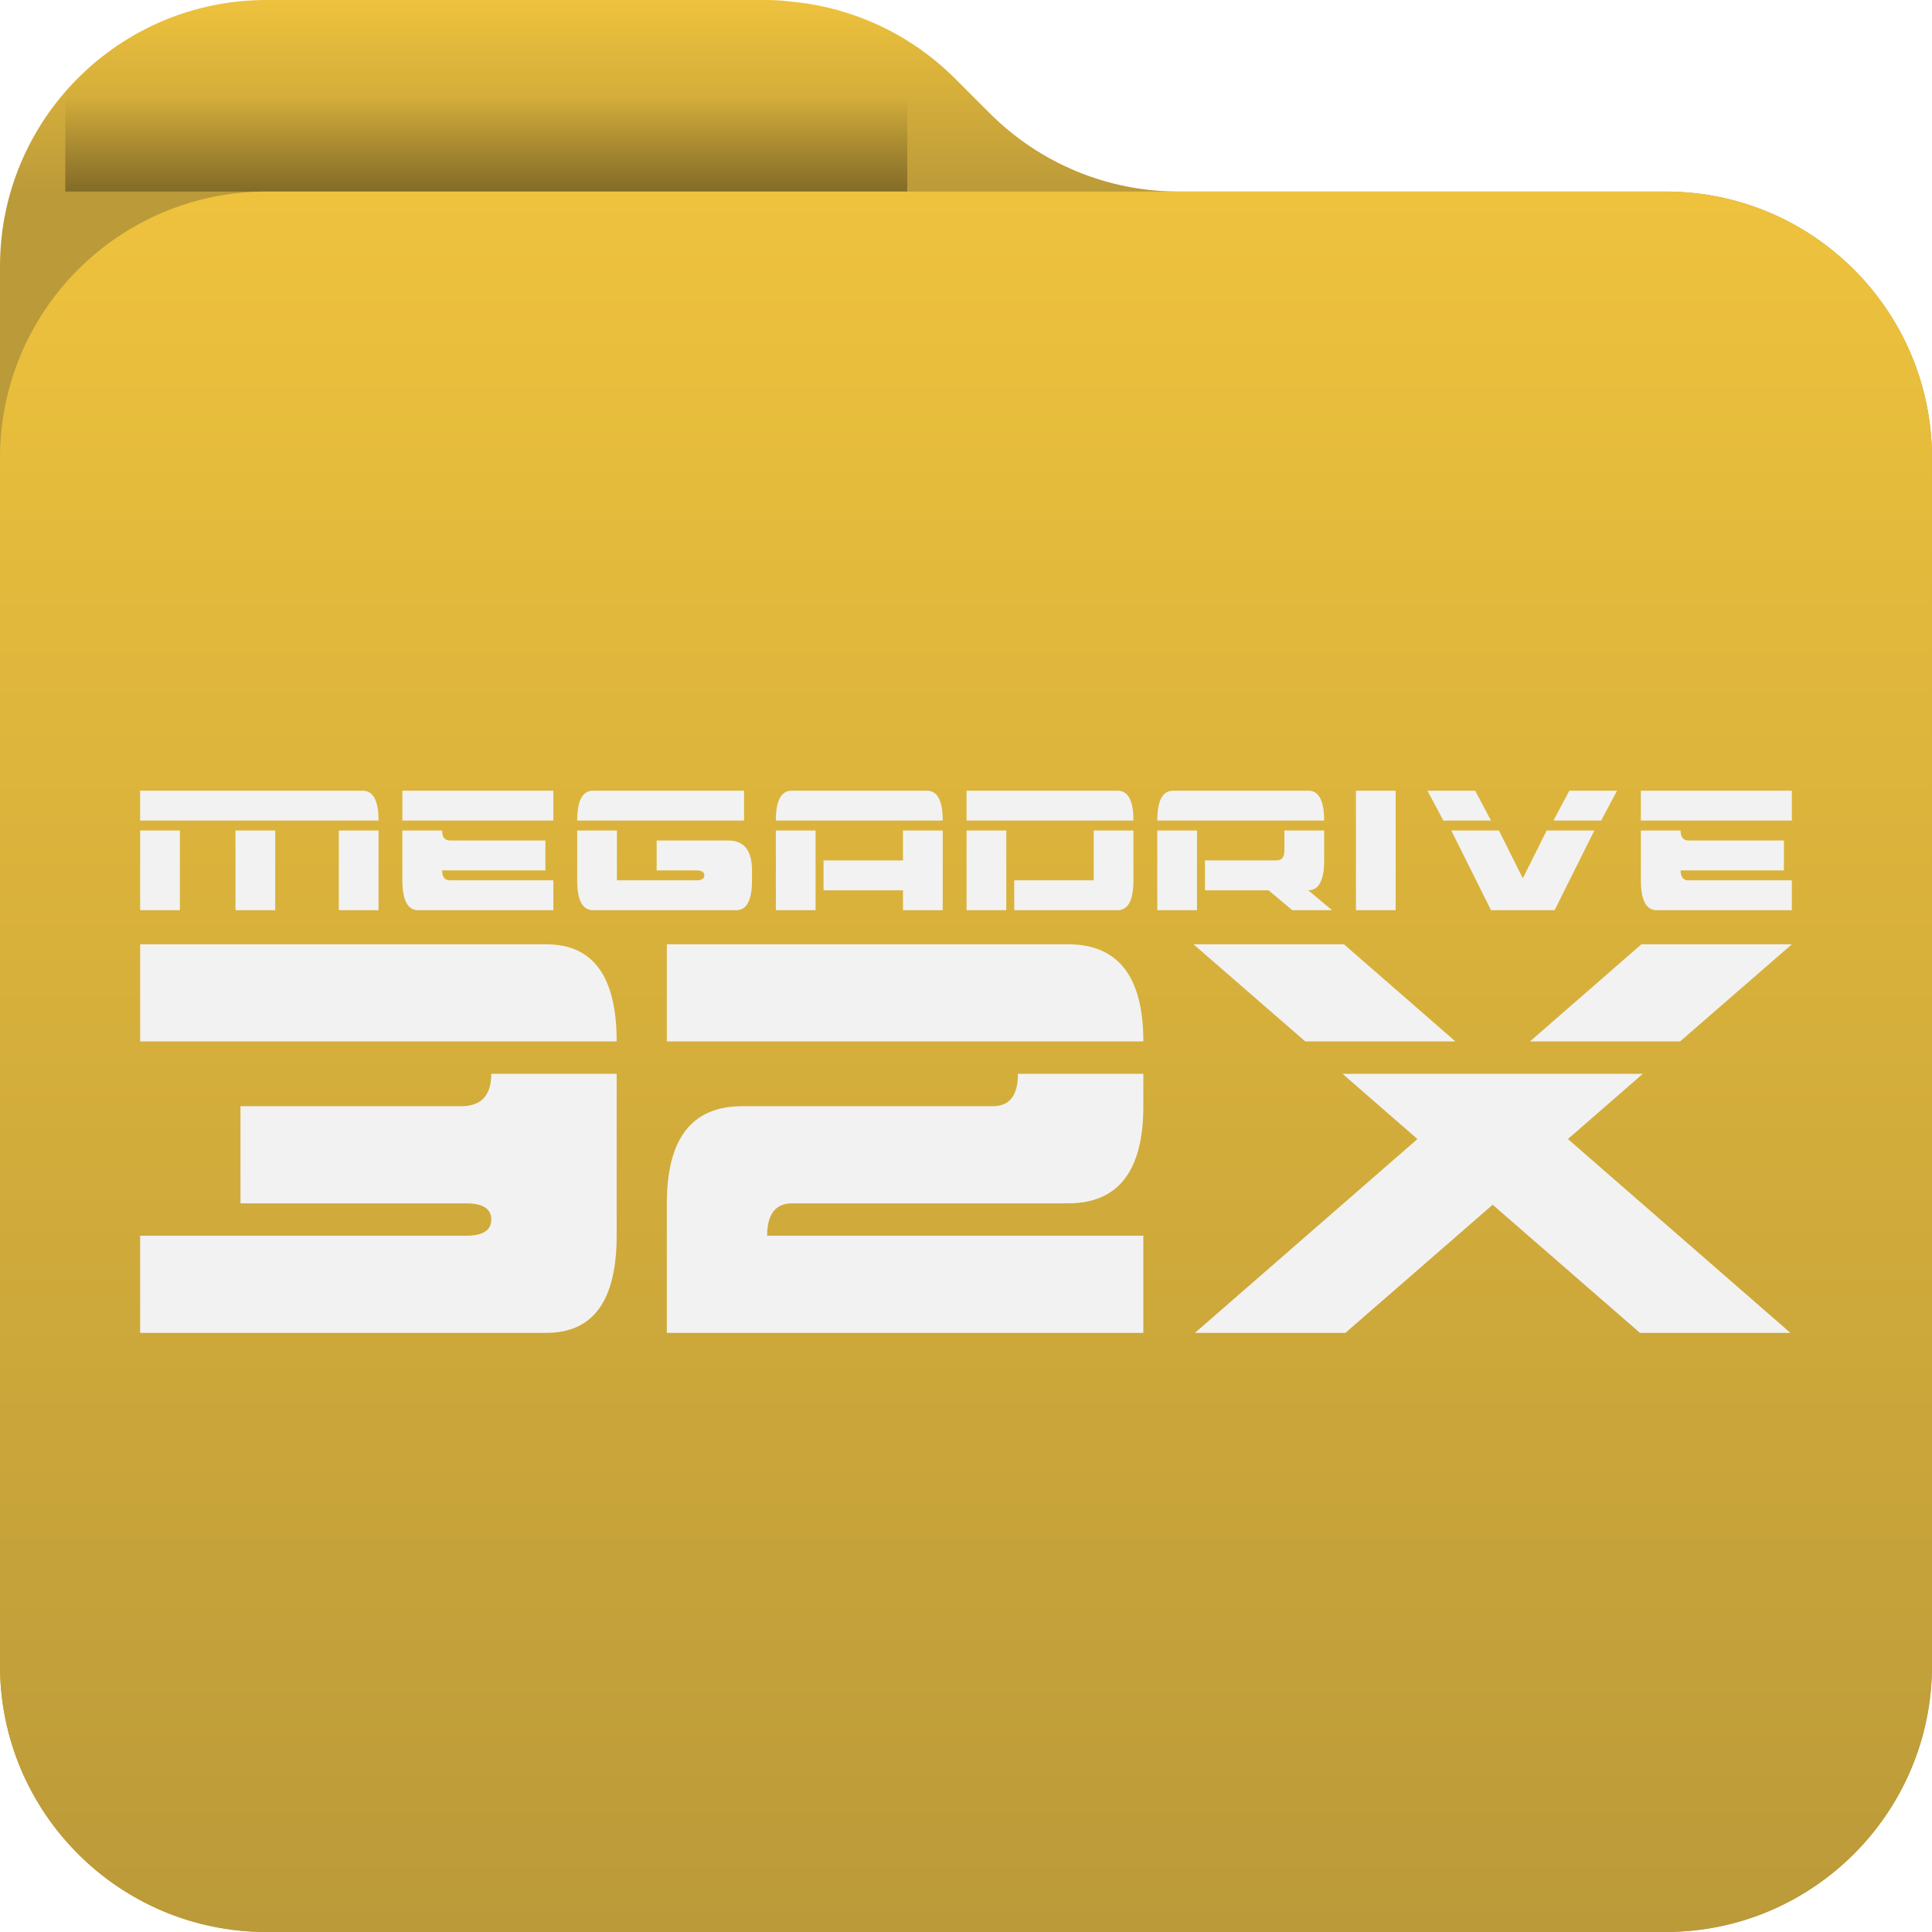
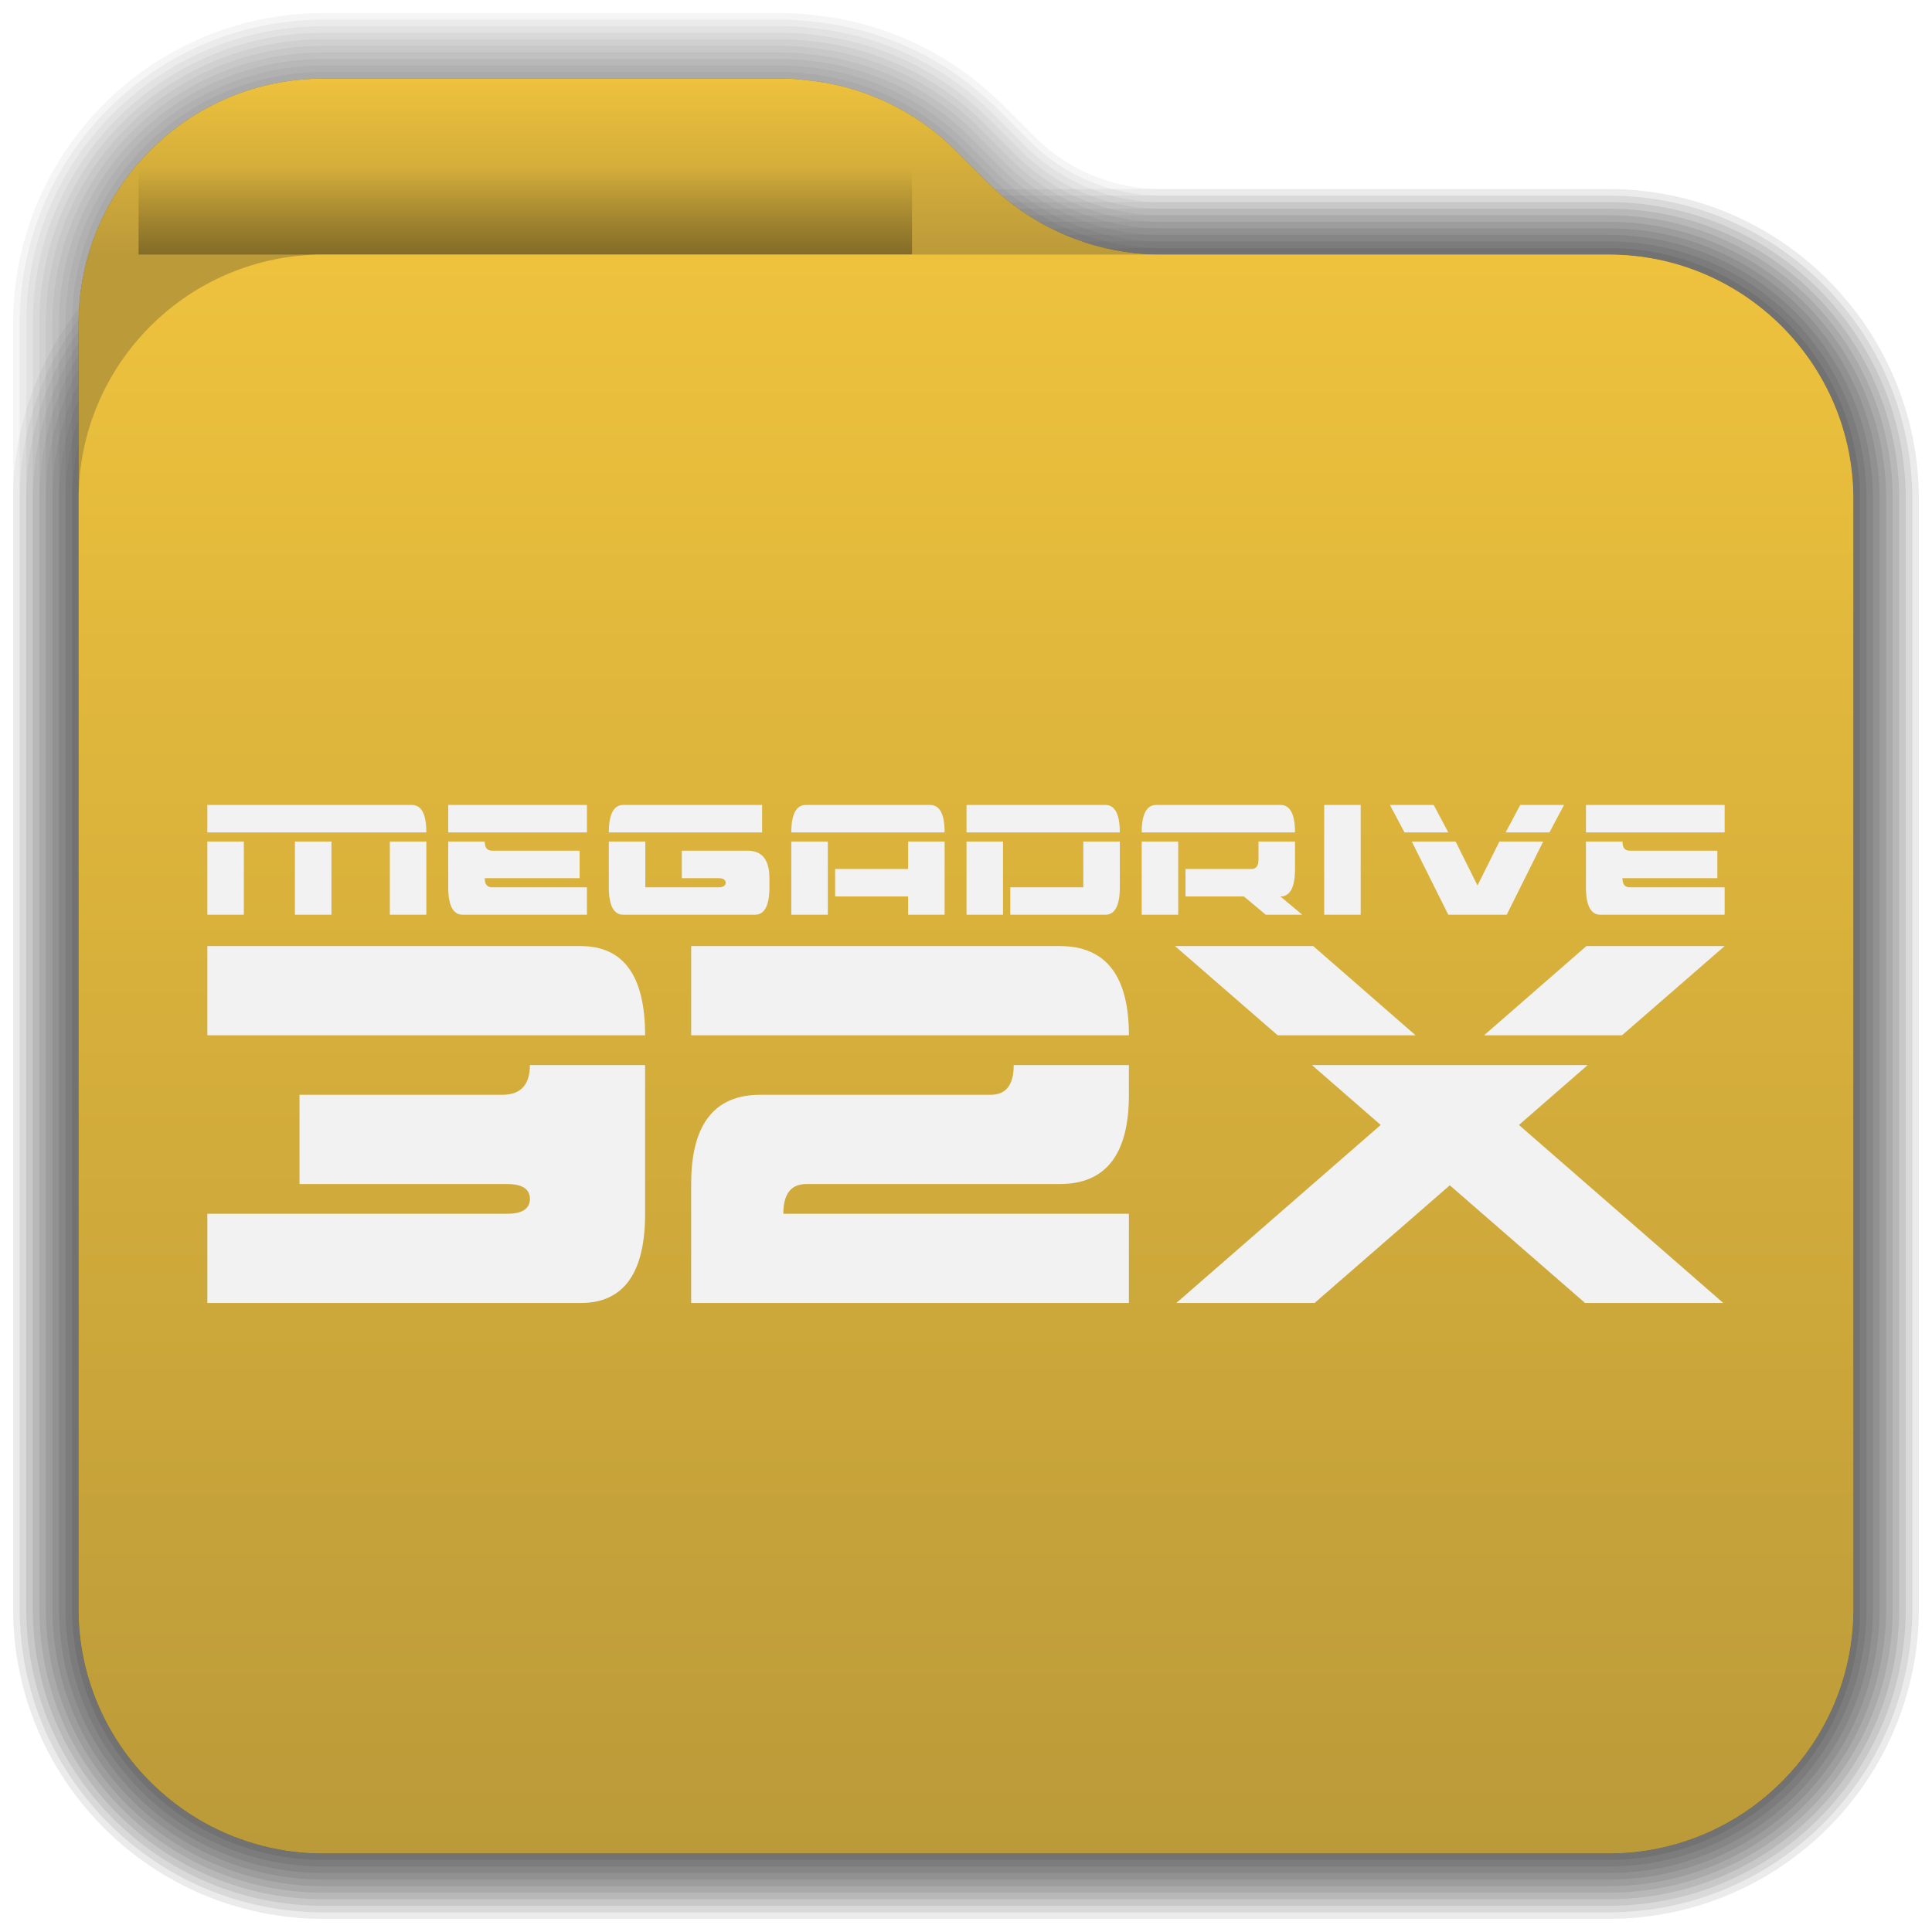
- <svg xmlns="http://www.w3.org/2000/svg" xmlns:xlink="http://www.w3.org/1999/xlink" width="512" height="512" viewBox="0 0 135.467 135.467" version="1.1" id="svg1" xml:space="preserve">
+ <svg xmlns="http://www.w3.org/2000/svg" xmlns:xlink="http://www.w3.org/1999/xlink" width="512" height="512" viewBox="-6 -6 147.467 147.467" version="1.1" id="svg1" xml:space="preserve">
  <defs id="defs1">
    <linearGradient id="linearGradient17">
      <stop style="stop-color:#e5e5e5;stop-opacity:1;" offset="0" id="stop17" />
      <stop style="stop-color:#a8a8a8;stop-opacity:1;" offset="1" id="stop18" />
    </linearGradient>
    <linearGradient id="linearGradient15">
      <stop style="stop-color:#e5e5e5;stop-opacity:1;" offset="0" id="stop15" />
      <stop style="stop-color:#a8a8a8;stop-opacity:1;" offset="1" id="stop16" />
    </linearGradient>
    <linearGradient xlink:href="#linearGradient15" id="linearGradient16" x1="55.033" y1="6.35" x2="55.033" y2="18.521" gradientUnits="userSpaceOnUse" />
    <linearGradient xlink:href="#linearGradient17" id="linearGradient18" x1="67.733" y1="18.521" x2="67.733" y2="129.117" gradientUnits="userSpaceOnUse" />
    <linearGradient data-orig="e5b217,a88211" x1="55.033" y1="6.35" x2="55.033" y2="18.521" gradientUnits="userSpaceOnUse" id="linearGradient16_tint">
      <stop style="stop-color:#eec23d;stop-opacity:1;" offset="0" />
      <stop style="stop-color:#bb9a39;stop-opacity:1;" offset="1" />
    </linearGradient>
    <linearGradient data-orig="e5b217,a88211" x1="67.733" y1="18.521" x2="67.733" y2="129.117" gradientUnits="userSpaceOnUse" id="linearGradient18_tint">
      <stop style="stop-color:#eec23d;stop-opacity:1;" offset="0" />
      <stop style="stop-color:#bb9a39;stop-opacity:1;" offset="1" />
    </linearGradient>
    <linearGradient id="tabShade" x1="0" y1="12.521" x2="0" y2="18.521" gradientUnits="userSpaceOnUse">
      <stop offset="0" style="stop-color:#000000;stop-opacity:0" />
      <stop offset="1" style="stop-color:#000000;stop-opacity:0.3" />
    </linearGradient>
  </defs>
  <g id="layer1">
+     <g id="folder-shadow" style="fill:#000000;stroke:#000000;stroke-linejoin:round" transform="matrix(1.103449,0,0,1.103449,-7.006964,-7.006964)">
+       <path d="M 23.283,6.35 C 13.931,6.35 6.35,13.931 6.35,23.283 v 88.9 c -4.4e-6,9.352 7.581,16.933 16.933,16.933 h 88.9 c 9.352,0 16.933,-7.581 16.933,-16.933 V 35.454 c 0,-9.352 -7.581,-16.933 -16.933,-16.933 H 81.206 c -4.482,-0.007 -8.778,-1.79 -11.947,-4.959 h -5.17e-4 L 67.006,11.31 C 64.233,8.55 60.589,6.836 56.694,6.459 56.144,6.386 55.589,6.35 55.033,6.35 h -0.009 z" style="fill-opacity:0.04;stroke-opacity:0.04;stroke-width:9.062" />
+       <path d="m 23.283,18.521 c -9.352,-1e-6 -16.933,7.581 -16.933,16.933 v 76.729 c -4.4e-6,9.352 7.581,16.933 16.933,16.933 h 88.9 c 9.352,0 16.933,-7.581 16.933,-16.933 V 35.454 c 0,-9.352 -7.581,-16.933 -16.933,-16.933 z" style="fill-opacity:0.04;stroke-opacity:0.04;stroke-width:9.062" />
+       <path d="M 23.283,6.35 C 13.931,6.35 6.35,13.931 6.35,23.283 v 88.9 c -4.4e-6,9.352 7.581,16.933 16.933,16.933 h 88.9 c 9.352,0 16.933,-7.581 16.933,-16.933 V 35.454 c 0,-9.352 -7.581,-16.933 -16.933,-16.933 H 81.206 c -4.482,-0.007 -8.778,-1.79 -11.947,-4.959 h -5.17e-4 L 67.006,11.31 C 64.233,8.55 60.589,6.836 56.694,6.459 56.144,6.386 55.589,6.35 55.033,6.35 h -0.009 z" style="fill-opacity:0.04;stroke-opacity:0.04;stroke-width:8.156" />
+       <path d="m 23.283,18.521 c -9.352,-1e-6 -16.933,7.581 -16.933,16.933 v 76.729 c -4.4e-6,9.352 7.581,16.933 16.933,16.933 h 88.9 c 9.352,0 16.933,-7.581 16.933,-16.933 V 35.454 c 0,-9.352 -7.581,-16.933 -16.933,-16.933 z" style="fill-opacity:0.04;stroke-opacity:0.04;stroke-width:8.156" />
+       <path d="M 23.283,6.35 C 13.931,6.35 6.35,13.931 6.35,23.283 v 88.9 c -4.4e-6,9.352 7.581,16.933 16.933,16.933 h 88.9 c 9.352,0 16.933,-7.581 16.933,-16.933 V 35.454 c 0,-9.352 -7.581,-16.933 -16.933,-16.933 H 81.206 c -4.482,-0.007 -8.778,-1.79 -11.947,-4.959 h -5.17e-4 L 67.006,11.31 C 64.233,8.55 60.589,6.836 56.694,6.459 56.144,6.386 55.589,6.35 55.033,6.35 h -0.009 z" style="fill-opacity:0.04;stroke-opacity:0.04;stroke-width:7.250" />
+       <path d="m 23.283,18.521 c -9.352,-1e-6 -16.933,7.581 -16.933,16.933 v 76.729 c -4.4e-6,9.352 7.581,16.933 16.933,16.933 h 88.9 c 9.352,0 16.933,-7.581 16.933,-16.933 V 35.454 c 0,-9.352 -7.581,-16.933 -16.933,-16.933 z" style="fill-opacity:0.04;stroke-opacity:0.04;stroke-width:7.250" />
+       <path d="M 23.283,6.35 C 13.931,6.35 6.35,13.931 6.35,23.283 v 88.9 c -4.4e-6,9.352 7.581,16.933 16.933,16.933 h 88.9 c 9.352,0 16.933,-7.581 16.933,-16.933 V 35.454 c 0,-9.352 -7.581,-16.933 -16.933,-16.933 H 81.206 c -4.482,-0.007 -8.778,-1.79 -11.947,-4.959 h -5.17e-4 L 67.006,11.31 C 64.233,8.55 60.589,6.836 56.694,6.459 56.144,6.386 55.589,6.35 55.033,6.35 h -0.009 z" style="fill-opacity:0.04;stroke-opacity:0.04;stroke-width:6.344" />
+       <path d="m 23.283,18.521 c -9.352,-1e-6 -16.933,7.581 -16.933,16.933 v 76.729 c -4.4e-6,9.352 7.581,16.933 16.933,16.933 h 88.9 c 9.352,0 16.933,-7.581 16.933,-16.933 V 35.454 c 0,-9.352 -7.581,-16.933 -16.933,-16.933 z" style="fill-opacity:0.04;stroke-opacity:0.04;stroke-width:6.344" />
+       <path d="M 23.283,6.35 C 13.931,6.35 6.35,13.931 6.35,23.283 v 88.9 c -4.4e-6,9.352 7.581,16.933 16.933,16.933 h 88.9 c 9.352,0 16.933,-7.581 16.933,-16.933 V 35.454 c 0,-9.352 -7.581,-16.933 -16.933,-16.933 H 81.206 c -4.482,-0.007 -8.778,-1.79 -11.947,-4.959 h -5.17e-4 L 67.006,11.31 C 64.233,8.55 60.589,6.836 56.694,6.459 56.144,6.386 55.589,6.35 55.033,6.35 h -0.009 z" style="fill-opacity:0.04;stroke-opacity:0.04;stroke-width:5.437" />
+       <path d="m 23.283,18.521 c -9.352,-1e-6 -16.933,7.581 -16.933,16.933 v 76.729 c -4.4e-6,9.352 7.581,16.933 16.933,16.933 h 88.9 c 9.352,0 16.933,-7.581 16.933,-16.933 V 35.454 c 0,-9.352 -7.581,-16.933 -16.933,-16.933 z" style="fill-opacity:0.04;stroke-opacity:0.04;stroke-width:5.437" />
+       <path d="M 23.283,6.35 C 13.931,6.35 6.35,13.931 6.35,23.283 v 88.9 c -4.4e-6,9.352 7.581,16.933 16.933,16.933 h 88.9 c 9.352,0 16.933,-7.581 16.933,-16.933 V 35.454 c 0,-9.352 -7.581,-16.933 -16.933,-16.933 H 81.206 c -4.482,-0.007 -8.778,-1.79 -11.947,-4.959 h -5.17e-4 L 67.006,11.31 C 64.233,8.55 60.589,6.836 56.694,6.459 56.144,6.386 55.589,6.35 55.033,6.35 h -0.009 z" style="fill-opacity:0.04;stroke-opacity:0.04;stroke-width:4.531" />
+       <path d="m 23.283,18.521 c -9.352,-1e-6 -16.933,7.581 -16.933,16.933 v 76.729 c -4.4e-6,9.352 7.581,16.933 16.933,16.933 h 88.9 c 9.352,0 16.933,-7.581 16.933,-16.933 V 35.454 c 0,-9.352 -7.581,-16.933 -16.933,-16.933 z" style="fill-opacity:0.04;stroke-opacity:0.04;stroke-width:4.531" />
+       <path d="M 23.283,6.35 C 13.931,6.35 6.35,13.931 6.35,23.283 v 88.9 c -4.4e-6,9.352 7.581,16.933 16.933,16.933 h 88.9 c 9.352,0 16.933,-7.581 16.933,-16.933 V 35.454 c 0,-9.352 -7.581,-16.933 -16.933,-16.933 H 81.206 c -4.482,-0.007 -8.778,-1.79 -11.947,-4.959 h -5.17e-4 L 67.006,11.31 C 64.233,8.55 60.589,6.836 56.694,6.459 56.144,6.386 55.589,6.35 55.033,6.35 h -0.009 z" style="fill-opacity:0.04;stroke-opacity:0.04;stroke-width:3.625" />
+       <path d="m 23.283,18.521 c -9.352,-1e-6 -16.933,7.581 -16.933,16.933 v 76.729 c -4.4e-6,9.352 7.581,16.933 16.933,16.933 h 88.9 c 9.352,0 16.933,-7.581 16.933,-16.933 V 35.454 c 0,-9.352 -7.581,-16.933 -16.933,-16.933 z" style="fill-opacity:0.04;stroke-opacity:0.04;stroke-width:3.625" />
+       <path d="M 23.283,6.35 C 13.931,6.35 6.35,13.931 6.35,23.283 v 88.9 c -4.4e-6,9.352 7.581,16.933 16.933,16.933 h 88.9 c 9.352,0 16.933,-7.581 16.933,-16.933 V 35.454 c 0,-9.352 -7.581,-16.933 -16.933,-16.933 H 81.206 c -4.482,-0.007 -8.778,-1.79 -11.947,-4.959 h -5.17e-4 L 67.006,11.31 C 64.233,8.55 60.589,6.836 56.694,6.459 56.144,6.386 55.589,6.35 55.033,6.35 h -0.009 z" style="fill-opacity:0.04;stroke-opacity:0.04;stroke-width:2.719" />
+       <path d="m 23.283,18.521 c -9.352,-1e-6 -16.933,7.581 -16.933,16.933 v 76.729 c -4.4e-6,9.352 7.581,16.933 16.933,16.933 h 88.9 c 9.352,0 16.933,-7.581 16.933,-16.933 V 35.454 c 0,-9.352 -7.581,-16.933 -16.933,-16.933 z" style="fill-opacity:0.04;stroke-opacity:0.04;stroke-width:2.719" />
+       <path d="M 23.283,6.35 C 13.931,6.35 6.35,13.931 6.35,23.283 v 88.9 c -4.4e-6,9.352 7.581,16.933 16.933,16.933 h 88.9 c 9.352,0 16.933,-7.581 16.933,-16.933 V 35.454 c 0,-9.352 -7.581,-16.933 -16.933,-16.933 H 81.206 c -4.482,-0.007 -8.778,-1.79 -11.947,-4.959 h -5.17e-4 L 67.006,11.31 C 64.233,8.55 60.589,6.836 56.694,6.459 56.144,6.386 55.589,6.35 55.033,6.35 h -0.009 z" style="fill-opacity:0.04;stroke-opacity:0.04;stroke-width:1.812" />
+       <path d="m 23.283,18.521 c -9.352,-1e-6 -16.933,7.581 -16.933,16.933 v 76.729 c -4.4e-6,9.352 7.581,16.933 16.933,16.933 h 88.9 c 9.352,0 16.933,-7.581 16.933,-16.933 V 35.454 c 0,-9.352 -7.581,-16.933 -16.933,-16.933 z" style="fill-opacity:0.04;stroke-opacity:0.04;stroke-width:1.812" />
+       <path d="M 23.283,6.35 C 13.931,6.35 6.35,13.931 6.35,23.283 v 88.9 c -4.4e-6,9.352 7.581,16.933 16.933,16.933 h 88.9 c 9.352,0 16.933,-7.581 16.933,-16.933 V 35.454 c 0,-9.352 -7.581,-16.933 -16.933,-16.933 H 81.206 c -4.482,-0.007 -8.778,-1.79 -11.947,-4.959 h -5.17e-4 L 67.006,11.31 C 64.233,8.55 60.589,6.836 56.694,6.459 56.144,6.386 55.589,6.35 55.033,6.35 h -0.009 z" style="fill-opacity:0.04;stroke-opacity:0.04;stroke-width:0.906" />
+       <path d="m 23.283,18.521 c -9.352,-1e-6 -16.933,7.581 -16.933,16.933 v 76.729 c -4.4e-6,9.352 7.581,16.933 16.933,16.933 h 88.9 c 9.352,0 16.933,-7.581 16.933,-16.933 V 35.454 c 0,-9.352 -7.581,-16.933 -16.933,-16.933 z" style="fill-opacity:0.04;stroke-opacity:0.04;stroke-width:0.906" />
+     </g>
    <g id="g50" transform="matrix(1.103449,0,0,1.103449,-7.006964,-7.006964)">
      <path id="path46" style="display:inline;fill:url(#linearGradient16_tint);stroke-width:11.943;paint-order:stroke fill markers" d="M 23.283,6.35 C 13.931,6.35 6.35,13.931 6.35,23.283 v 88.9 c -4.4e-6,9.352 7.581,16.933 16.933,16.933 h 88.9 c 9.352,0 16.933,-7.581 16.933,-16.933 V 35.454 c 0,-9.352 -7.581,-16.933 -16.933,-16.933 H 81.206 c -4.482,-0.007 -8.778,-1.79 -11.947,-4.959 h -5.17e-4 L 67.006,11.31 C 64.233,8.55 60.589,6.836 56.694,6.459 56.144,6.386 55.589,6.35 55.033,6.35 h -0.009 z" />
      <rect id="tab-shade" x="10.5" y="12.521" width="53.5" height="6" style="fill:url(#tabShade)" />
      <path id="path50" style="display:inline;fill:url(#linearGradient18_tint);stroke-width:11.943;paint-order:stroke fill markers" d="m 23.283,18.521 c -9.352,-1e-6 -16.933,7.581 -16.933,16.933 v 76.729 c -4.4e-6,9.352 7.581,16.933 16.933,16.933 h 88.9 c 9.352,0 16.933,-7.581 16.933,-16.933 V 35.454 c 0,-9.352 -7.581,-16.933 -16.933,-16.933 z" />
    </g>
    <g id="g2" transform="matrix(0.2645833,0,0,0.2645833,28.83112,64.1508)">
      <g style="fill:#f2f2f2" id="g1" transform="matrix(2.053833,0,0,2.775556,-176.6761,-68.128)">
        <path d="M 26.048,6.682 V 2.895 H 61.39 c 1.684,0 2.524,1.262 2.524,3.787 z m 0,11.36 V 7.944 h 6.311 v 10.098 z m 15.146,0 V 7.944 h 6.311 v 10.098 z m 16.409,0 V 7.944 h 6.311 V 18.042 Z M 67.701,6.682 V 2.895 h 23.982 v 3.787 z m 0,7.573 V 7.944 h 6.311 c 0,0.843 0.421,1.262 1.262,1.262 h 15.147 v 3.787 H 74.012 c 0,0.843 0.421,1.262 1.262,1.262 h 16.409 v 3.787 H 70.226 c -1.684,0 -2.525,-1.262 -2.525,-3.787 z M 95.47,6.682 c 0,-2.524 0.841,-3.787 2.524,-3.787 h 23.982 v 3.787 z m 0,7.573 V 7.944 h 6.311 v 6.311 h 12.622 c 0.841,0 1.262,-0.212 1.262,-0.631 0,-0.419 -0.422,-0.631 -1.262,-0.631 h -6.311 V 9.206 h 11.36 c 2.524,0 3.787,1.262 3.787,3.787 v 1.262 c 0,2.524 -0.841,3.787 -2.524,3.787 h -22.72 c -1.684,0 -2.525,-1.262 -2.525,-3.787 z m 31.556,-7.573 c 0,-2.524 0.841,-3.787 2.524,-3.787 h 21.458 c 1.684,0 2.524,1.262 2.524,3.787 z m 0,11.36 V 7.944 h 6.311 v 10.098 z m 20.196,0 V 15.518 H 134.6 v -3.787 h 12.622 V 7.944 h 6.311 V 18.042 Z M 157.32,6.682 V 2.895 h 23.982 c 1.684,0 2.524,1.262 2.524,3.787 z m 0,11.36 V 7.944 h 6.311 v 10.098 z m 23.982,0 h -16.409 v -3.787 h 12.622 V 7.944 h 6.311 v 6.311 c 0,2.525 -0.84,3.787 -2.524,3.787 z m 6.311,-11.36 c 0,-2.524 0.841,-3.787 2.524,-3.787 h 21.458 c 1.684,0 2.524,1.262 2.524,3.787 z m 0,11.36 V 7.944 h 6.311 v 10.098 z m 7.574,-2.525 V 11.73 h 11.36 c 0.841,0 1.262,-0.419 1.262,-1.262 V 7.944 h 6.311 v 3.787 c 0,2.524 -0.841,3.787 -2.524,3.787 l 3.787,2.524 h -6.311 l -3.787,-2.524 h -10.098 z m 23.982,2.525 V 2.895 h 6.311 v 15.147 z m 13.884,-11.36 -2.524,-3.787 h 7.573 l 2.524,3.787 z m 7.574,11.36 -6.311,-10.098 h 7.573 l 3.787,6.059 3.787,-6.059 h 7.573 l -6.311,10.098 z m 9.917,-11.36 2.524,-3.787 h 7.573 l -2.524,3.787 z m 13.885,0 V 2.895 h 23.982 v 3.787 z m 0,7.573 V 7.944 h 6.311 c 0,0.843 0.421,1.262 1.262,1.262 h 15.147 v 3.787 H 270.74 c 0,0.843 0.421,1.262 1.262,1.262 h 16.409 v 3.787 h -21.458 c -1.683,0 -2.524,-1.262 -2.524,-3.787 z M 26.048,34.667 V 22.361 h 64.538 c 7.436,0 11.155,4.102 11.155,12.307 H 26.048 Z m 0,36.921 V 59.281 h 51.79 c 2.655,0 3.984,-0.685 3.984,-2.051 0,-1.366 -1.329,-2.051 -3.984,-2.051 H 41.983 V 42.872 h 35.058 c 3.187,0 4.781,-1.366 4.781,-4.102 h 19.919 v 20.511 c 0,8.205 -3.719,12.307 -11.155,12.307 z m 83.66,-36.921 V 22.361 h 63.741 c 7.968,0 11.951,4.102 11.951,12.307 h -75.692 z m 0,20.512 c 0,-8.205 3.984,-12.307 11.951,-12.307 h 39.838 c 2.655,0 3.984,-1.366 3.984,-4.102 H 185.4 v 4.102 c 0,8.205 -3.984,12.307 -11.951,12.307 h -43.822 c -2.655,0 -3.984,1.366 -3.984,4.102 H 185.4 V 71.588 H 109.707 V 55.179 Z M 211.125,34.667 193.368,22.36 h 23.903 l 17.7,12.307 z M 264.281,71.588 240.89,55.354 217.499,71.587 h -23.903 l 35.342,-24.555 -11.895,-8.263 h 47.692 l -11.895,8.263 35.342,24.555 h -23.901 z m 0.227,-49.227 h 23.903 l -17.757,12.307 h -23.846 z" style="fill:#f2f2f2" transform="matrix(0.81232,0,0,0.75362,29.891,10.502)" id="path1" />
      </g>
    </g>
  </g>
</svg>
